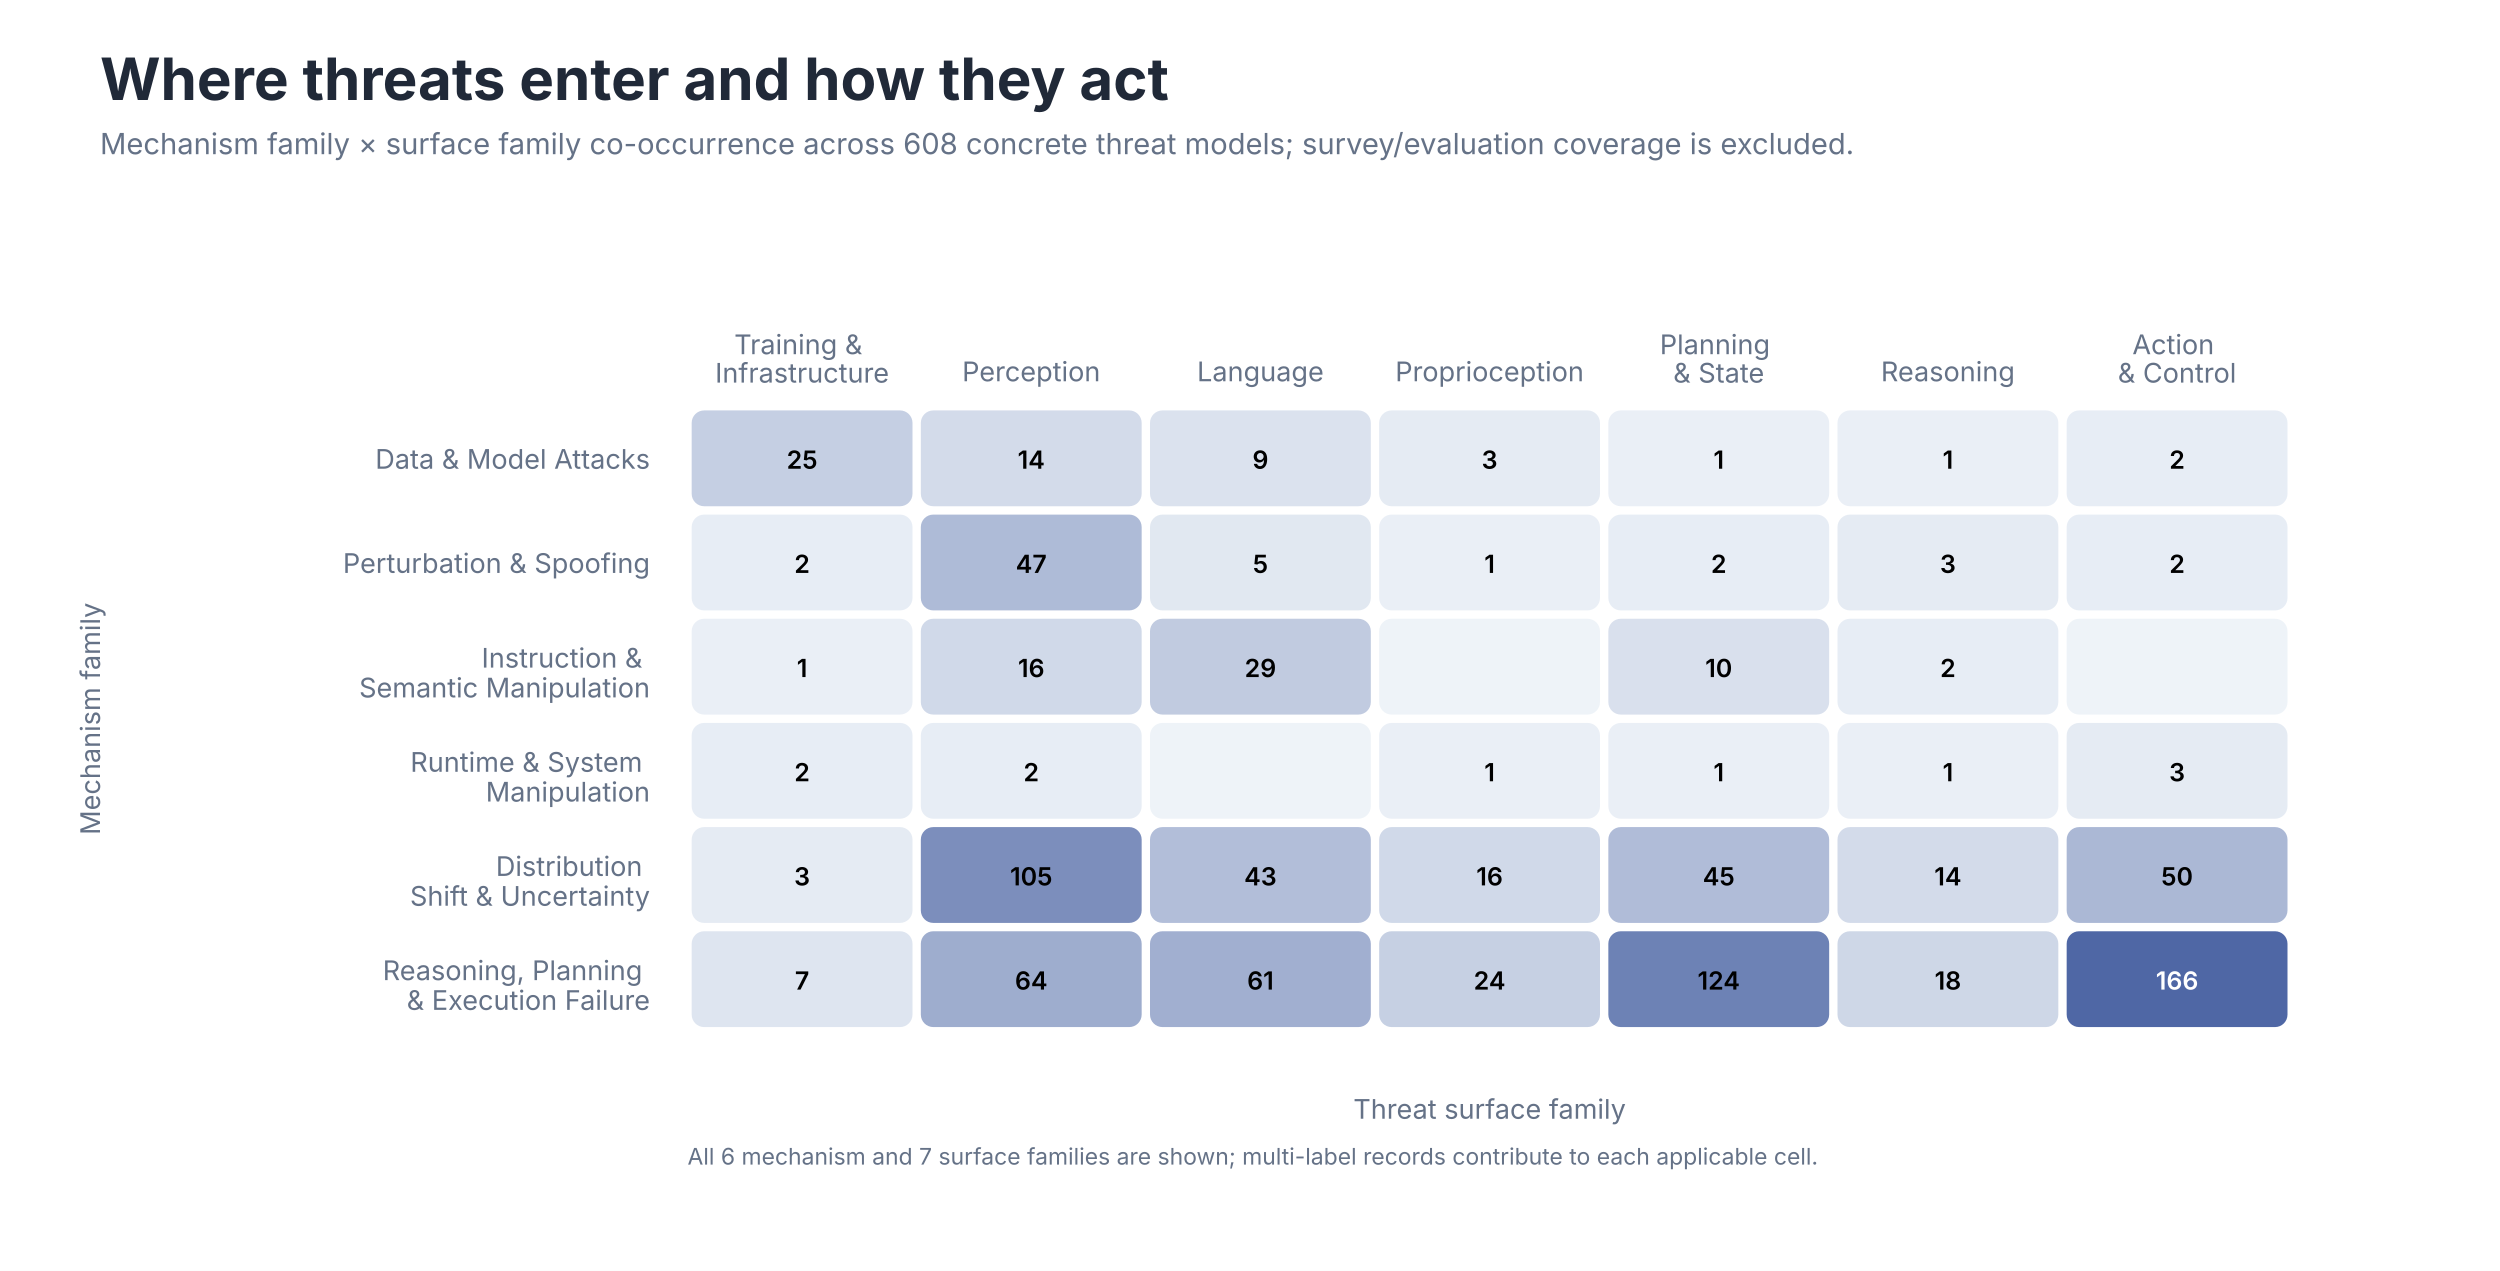
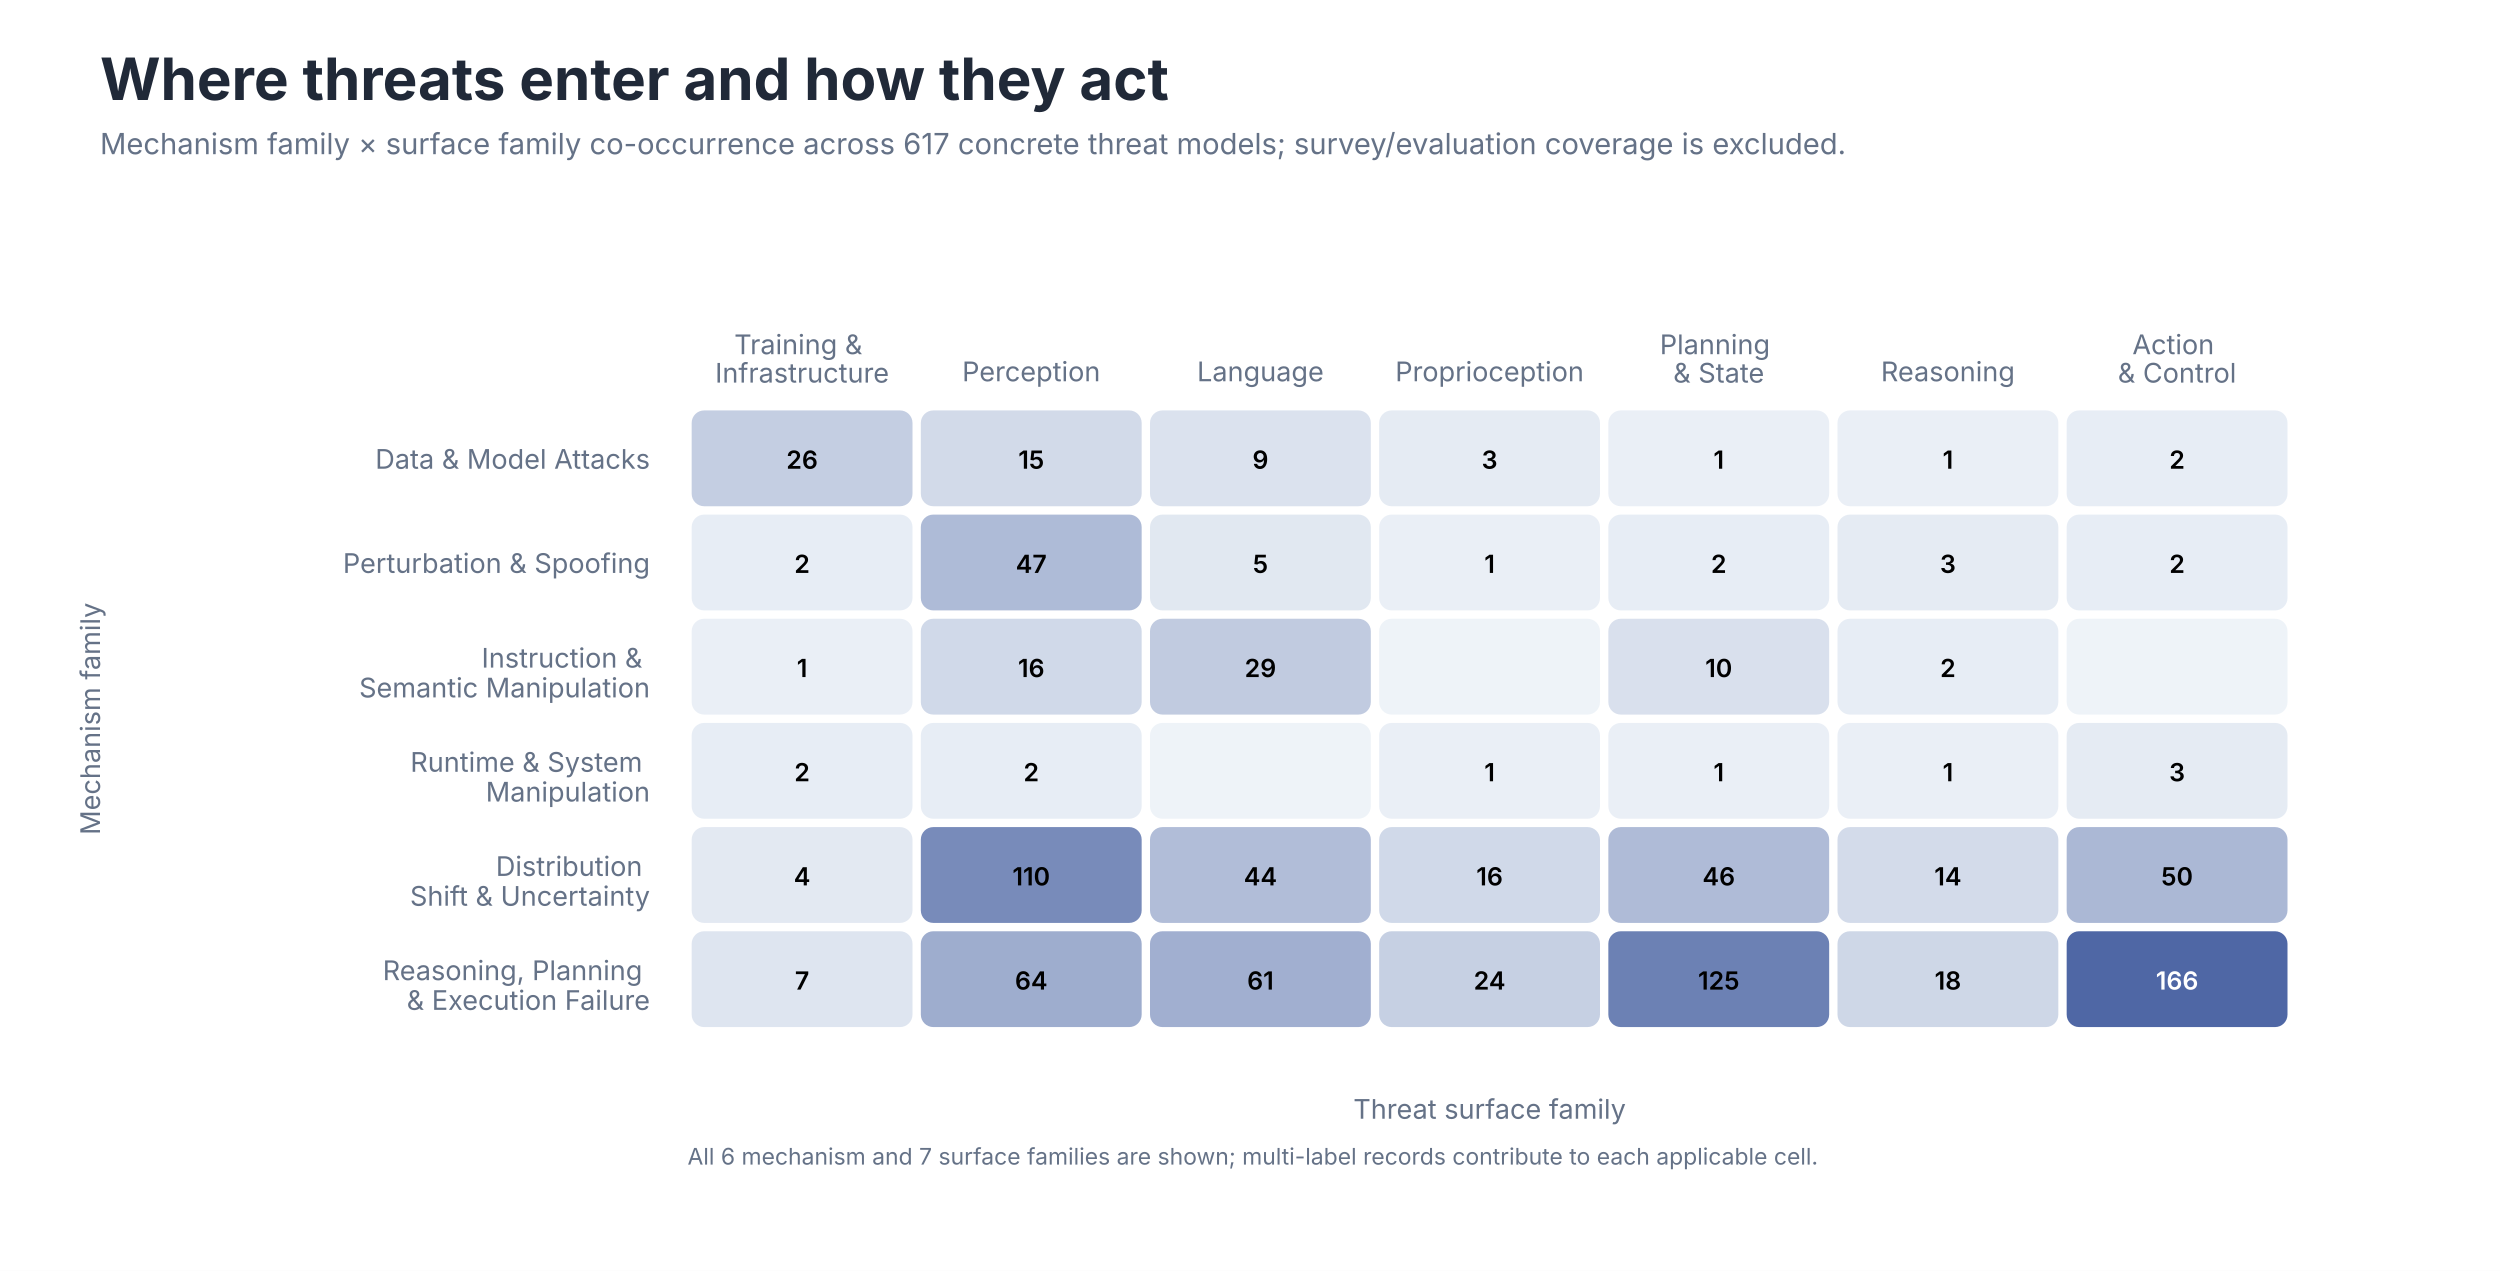
<svg xmlns="http://www.w3.org/2000/svg" role="img" aria-labelledby="title desc" viewBox="0 0 1200 610">
  <style>
text { font-family: -apple-system, BlinkMacSystemFont, 'Segoe UI', sans-serif; }
.title { font-size: 28px; font-weight: 650; fill: #202938; }
.subtitle { font-size: 14px; fill: #657287; }
.axis { font-size: 13px; fill: #657287; }
.label { font-size: 13px; fill: #202938; }
.small { font-size: 11px; fill: #657287; }
</style>
  <rect width="1200" height="610" fill="#FFFFFF" />
  <text class="title" x="48" y="48">Where threats enter and how they act</text>
-   <text class="subtitle" x="48" y="74">Mechanism family × surface family co-occurrence across 608 concrete threat models; survey/evaluation coverage is excluded.</text>
+   <text class="subtitle" x="48" y="74">Mechanism family × surface family co-occurrence across 617 concrete threat models; survey/evaluation coverage is excluded.</text>
  <text class="axis" text-anchor="middle" x="385.0" y="170.0">
    <tspan x="385.0" dy="0em">Training &amp;</tspan>
    <tspan x="385.0" dy="1.05em">Infrastructure</tspan>
  </text>
  <text class="axis" text-anchor="middle" x="495.0" y="183.0">
    <tspan x="495.0" dy="0em">Perception</tspan>
  </text>
  <text class="axis" text-anchor="middle" x="605.0" y="183.0">
    <tspan x="605.0" dy="0em">Language</tspan>
  </text>
  <text class="axis" text-anchor="middle" x="715.0" y="183.0">
    <tspan x="715.0" dy="0em">Proprioception</tspan>
  </text>
  <text class="axis" text-anchor="middle" x="825.0" y="170.0">
    <tspan x="825.0" dy="0em">Planning</tspan>
    <tspan x="825.0" dy="1.05em">&amp; State</tspan>
  </text>
  <text class="axis" text-anchor="middle" x="935.0" y="183.0">
    <tspan x="935.0" dy="0em">Reasoning</tspan>
  </text>
  <text class="axis" text-anchor="middle" x="1045.0" y="170.0">
    <tspan x="1045.0" dy="0em">Action</tspan>
    <tspan x="1045.0" dy="1.05em">&amp; Control</tspan>
  </text>
  <text class="axis" text-anchor="end" x="312.0" y="225.0">Data &amp; Model Attacks</text>
  <text class="axis" text-anchor="end" x="312.0" y="275.0">Perturbation &amp; Spoofing</text>
  <text class="axis" text-anchor="end" x="312.0" y="325.0">
    <tspan x="312.0" dy="-0.35em">Instruction &amp;</tspan>
    <tspan x="312.0" dy="1.1em">Semantic Manipulation</tspan>
  </text>
  <text class="axis" text-anchor="end" x="312.0" y="375.0">
    <tspan x="312.0" dy="-0.35em">Runtime &amp; System</tspan>
    <tspan x="312.0" dy="1.1em">Manipulation</tspan>
  </text>
  <text class="axis" text-anchor="end" x="312.0" y="425.0">
    <tspan x="312.0" dy="-0.35em">Distribution</tspan>
    <tspan x="312.0" dy="1.1em">Shift &amp; Uncertainty</tspan>
  </text>
  <text class="axis" text-anchor="end" x="312.0" y="475.0">
    <tspan x="312.0" dy="-0.35em">Reasoning, Planning</tspan>
    <tspan x="312.0" dy="1.1em">&amp; Execution Failure</tspan>
  </text>
-   <rect x="332" y="197" width="106" height="46" rx="6" fill="#C5CFE3" />
-   <text x="385.0" y="225.0" text-anchor="middle" font-size="12" font-weight="600" fill="#000000">25</text>
-   <rect x="442" y="197" width="106" height="46" rx="6" fill="#D3DBEA" />
-   <text x="495.0" y="225.0" text-anchor="middle" font-size="12" font-weight="600" fill="#000000">14</text>
+   <rect x="332" y="197" width="106" height="46" rx="6" fill="#C4CEE2" />
+   <text x="385.0" y="225.0" text-anchor="middle" font-size="12" font-weight="600" fill="#000000">26</text>
+   <rect x="442" y="197" width="106" height="46" rx="6" fill="#D2DAE9" />
+   <text x="495.0" y="225.0" text-anchor="middle" font-size="12" font-weight="600" fill="#000000">15</text>
  <rect x="552" y="197" width="106" height="46" rx="6" fill="#DBE2EE" />
  <text x="605.0" y="225.0" text-anchor="middle" font-size="12" font-weight="600" fill="#000000">9</text>
  <rect x="662" y="197" width="106" height="46" rx="6" fill="#E5EBF3" />
  <text x="715.0" y="225.0" text-anchor="middle" font-size="12" font-weight="600" fill="#000000">3</text>
  <rect x="772" y="197" width="106" height="46" rx="6" fill="#EAEFF6" />
  <text x="825.0" y="225.0" text-anchor="middle" font-size="12" font-weight="600" fill="#000000">1</text>
  <rect x="882" y="197" width="106" height="46" rx="6" fill="#EAEFF6" />
  <text x="935.0" y="225.0" text-anchor="middle" font-size="12" font-weight="600" fill="#000000">1</text>
  <rect x="992" y="197" width="106" height="46" rx="6" fill="#E7EDF5" />
  <text x="1045.0" y="225.0" text-anchor="middle" font-size="12" font-weight="600" fill="#000000">2</text>
  <rect x="332" y="247" width="106" height="46" rx="6" fill="#E7EDF5" />
  <text x="385.0" y="275.0" text-anchor="middle" font-size="12" font-weight="600" fill="#000000">2</text>
  <rect x="442" y="247" width="106" height="46" rx="6" fill="#AEBBD7" />
  <text x="495.0" y="275.0" text-anchor="middle" font-size="12" font-weight="600" fill="#000000">47</text>
  <rect x="552" y="247" width="106" height="46" rx="6" fill="#E1E8F1" />
  <text x="605.0" y="275.0" text-anchor="middle" font-size="12" font-weight="600" fill="#000000">5</text>
  <rect x="662" y="247" width="106" height="46" rx="6" fill="#EAEFF6" />
  <text x="715.0" y="275.0" text-anchor="middle" font-size="12" font-weight="600" fill="#000000">1</text>
  <rect x="772" y="247" width="106" height="46" rx="6" fill="#E7EDF5" />
  <text x="825.0" y="275.0" text-anchor="middle" font-size="12" font-weight="600" fill="#000000">2</text>
  <rect x="882" y="247" width="106" height="46" rx="6" fill="#E5EBF3" />
  <text x="935.0" y="275.0" text-anchor="middle" font-size="12" font-weight="600" fill="#000000">3</text>
  <rect x="992" y="247" width="106" height="46" rx="6" fill="#E7EDF5" />
  <text x="1045.0" y="275.0" text-anchor="middle" font-size="12" font-weight="600" fill="#000000">2</text>
  <rect x="332" y="297" width="106" height="46" rx="6" fill="#EAEFF6" />
  <text x="385.0" y="325.0" text-anchor="middle" font-size="12" font-weight="600" fill="#000000">1</text>
  <rect x="442" y="297" width="106" height="46" rx="6" fill="#D0D9E9" />
  <text x="495.0" y="325.0" text-anchor="middle" font-size="12" font-weight="600" fill="#000000">16</text>
  <rect x="552" y="297" width="106" height="46" rx="6" fill="#C1CBE0" />
  <text x="605.0" y="325.0" text-anchor="middle" font-size="12" font-weight="600" fill="#000000">29</text>
  <rect x="662" y="297" width="106" height="46" rx="6" fill="#EEF3F8" />
  <text x="715.0" y="325.0" text-anchor="middle" font-size="12" font-weight="600" fill="#000000" />
  <rect x="772" y="297" width="106" height="46" rx="6" fill="#D9E0ED" />
  <text x="825.0" y="325.0" text-anchor="middle" font-size="12" font-weight="600" fill="#000000">10</text>
  <rect x="882" y="297" width="106" height="46" rx="6" fill="#E7EDF5" />
  <text x="935.0" y="325.0" text-anchor="middle" font-size="12" font-weight="600" fill="#000000">2</text>
  <rect x="992" y="297" width="106" height="46" rx="6" fill="#EEF3F8" />
  <text x="1045.0" y="325.0" text-anchor="middle" font-size="12" font-weight="600" fill="#000000" />
  <rect x="332" y="347" width="106" height="46" rx="6" fill="#E7EDF5" />
  <text x="385.0" y="375.0" text-anchor="middle" font-size="12" font-weight="600" fill="#000000">2</text>
  <rect x="442" y="347" width="106" height="46" rx="6" fill="#E7EDF5" />
  <text x="495.0" y="375.0" text-anchor="middle" font-size="12" font-weight="600" fill="#000000">2</text>
  <rect x="552" y="347" width="106" height="46" rx="6" fill="#EEF3F8" />
  <text x="605.0" y="375.0" text-anchor="middle" font-size="12" font-weight="600" fill="#000000" />
  <rect x="662" y="347" width="106" height="46" rx="6" fill="#EAEFF6" />
  <text x="715.0" y="375.0" text-anchor="middle" font-size="12" font-weight="600" fill="#000000">1</text>
  <rect x="772" y="347" width="106" height="46" rx="6" fill="#EAEFF6" />
  <text x="825.0" y="375.0" text-anchor="middle" font-size="12" font-weight="600" fill="#000000">1</text>
  <rect x="882" y="347" width="106" height="46" rx="6" fill="#EAEFF6" />
  <text x="935.0" y="375.0" text-anchor="middle" font-size="12" font-weight="600" fill="#000000">1</text>
  <rect x="992" y="347" width="106" height="46" rx="6" fill="#E5EBF3" />
  <text x="1045.0" y="375.0" text-anchor="middle" font-size="12" font-weight="600" fill="#000000">3</text>
-   <rect x="332" y="397" width="106" height="46" rx="6" fill="#E5EBF3" />
-   <text x="385.0" y="425.0" text-anchor="middle" font-size="12" font-weight="600" fill="#000000">3</text>
-   <rect x="442" y="397" width="106" height="46" rx="6" fill="#7C8EBC" />
-   <text x="495.0" y="425.0" text-anchor="middle" font-size="12" font-weight="600" fill="#000000">105</text>
-   <rect x="552" y="397" width="106" height="46" rx="6" fill="#B2BED9" />
-   <text x="605.0" y="425.0" text-anchor="middle" font-size="12" font-weight="600" fill="#000000">43</text>
+   <rect x="332" y="397" width="106" height="46" rx="6" fill="#E3E9F2" />
+   <text x="385.0" y="425.0" text-anchor="middle" font-size="12" font-weight="600" fill="#000000">4</text>
+   <rect x="442" y="397" width="106" height="46" rx="6" fill="#788BBA" />
+   <text x="495.0" y="425.0" text-anchor="middle" font-size="12" font-weight="600" fill="#000000">110</text>
+   <rect x="552" y="397" width="106" height="46" rx="6" fill="#B1BDD8" />
+   <text x="605.0" y="425.0" text-anchor="middle" font-size="12" font-weight="600" fill="#000000">44</text>
  <rect x="662" y="397" width="106" height="46" rx="6" fill="#D0D9E9" />
  <text x="715.0" y="425.0" text-anchor="middle" font-size="12" font-weight="600" fill="#000000">16</text>
-   <rect x="772" y="397" width="106" height="46" rx="6" fill="#B0BCD8" />
-   <text x="825.0" y="425.0" text-anchor="middle" font-size="12" font-weight="600" fill="#000000">45</text>
+   <rect x="772" y="397" width="106" height="46" rx="6" fill="#AFBBD7" />
+   <text x="825.0" y="425.0" text-anchor="middle" font-size="12" font-weight="600" fill="#000000">46</text>
  <rect x="882" y="397" width="106" height="46" rx="6" fill="#D3DBEA" />
  <text x="935.0" y="425.0" text-anchor="middle" font-size="12" font-weight="600" fill="#000000">14</text>
  <rect x="992" y="397" width="106" height="46" rx="6" fill="#ABB8D5" />
  <text x="1045.0" y="425.0" text-anchor="middle" font-size="12" font-weight="600" fill="#000000">50</text>
  <rect x="332" y="447" width="106" height="46" rx="6" fill="#DEE5F0" />
  <text x="385.0" y="475.0" text-anchor="middle" font-size="12" font-weight="600" fill="#000000">7</text>
  <rect x="442" y="447" width="106" height="46" rx="6" fill="#9EADCE" />
  <text x="495.0" y="475.0" text-anchor="middle" font-size="12" font-weight="600" fill="#000000">64</text>
  <rect x="552" y="447" width="106" height="46" rx="6" fill="#A1AFD0" />
  <text x="605.0" y="475.0" text-anchor="middle" font-size="12" font-weight="600" fill="#000000">61</text>
  <rect x="662" y="447" width="106" height="46" rx="6" fill="#C6D0E3" />
  <text x="715.0" y="475.0" text-anchor="middle" font-size="12" font-weight="600" fill="#000000">24</text>
-   <rect x="772" y="447" width="106" height="46" rx="6" fill="#6D82B5" />
-   <text x="825.0" y="475.0" text-anchor="middle" font-size="12" font-weight="600" fill="#000000">124</text>
+   <rect x="772" y="447" width="106" height="46" rx="6" fill="#6C81B4" />
+   <text x="825.0" y="475.0" text-anchor="middle" font-size="12" font-weight="600" fill="#000000">125</text>
  <rect x="882" y="447" width="106" height="46" rx="6" fill="#CED7E7" />
  <text x="935.0" y="475.0" text-anchor="middle" font-size="12" font-weight="600" fill="#000000">18</text>
  <rect x="992" y="447" width="106" height="46" rx="6" fill="#4F67A5" />
  <text x="1045.0" y="475.0" text-anchor="middle" font-size="12" font-weight="600" fill="#FFFFFF">166</text>
  <text class="axis" x="715.0" y="537" text-anchor="middle">Threat surface family</text>
  <text class="axis" transform="translate(48 345.0) rotate(-90)" text-anchor="middle">Mechanism family</text>
  <text class="small" x="330" y="559">All 6 mechanism and 7 surface families are shown; multi-label records contribute to each applicable cell.</text>
</svg>
